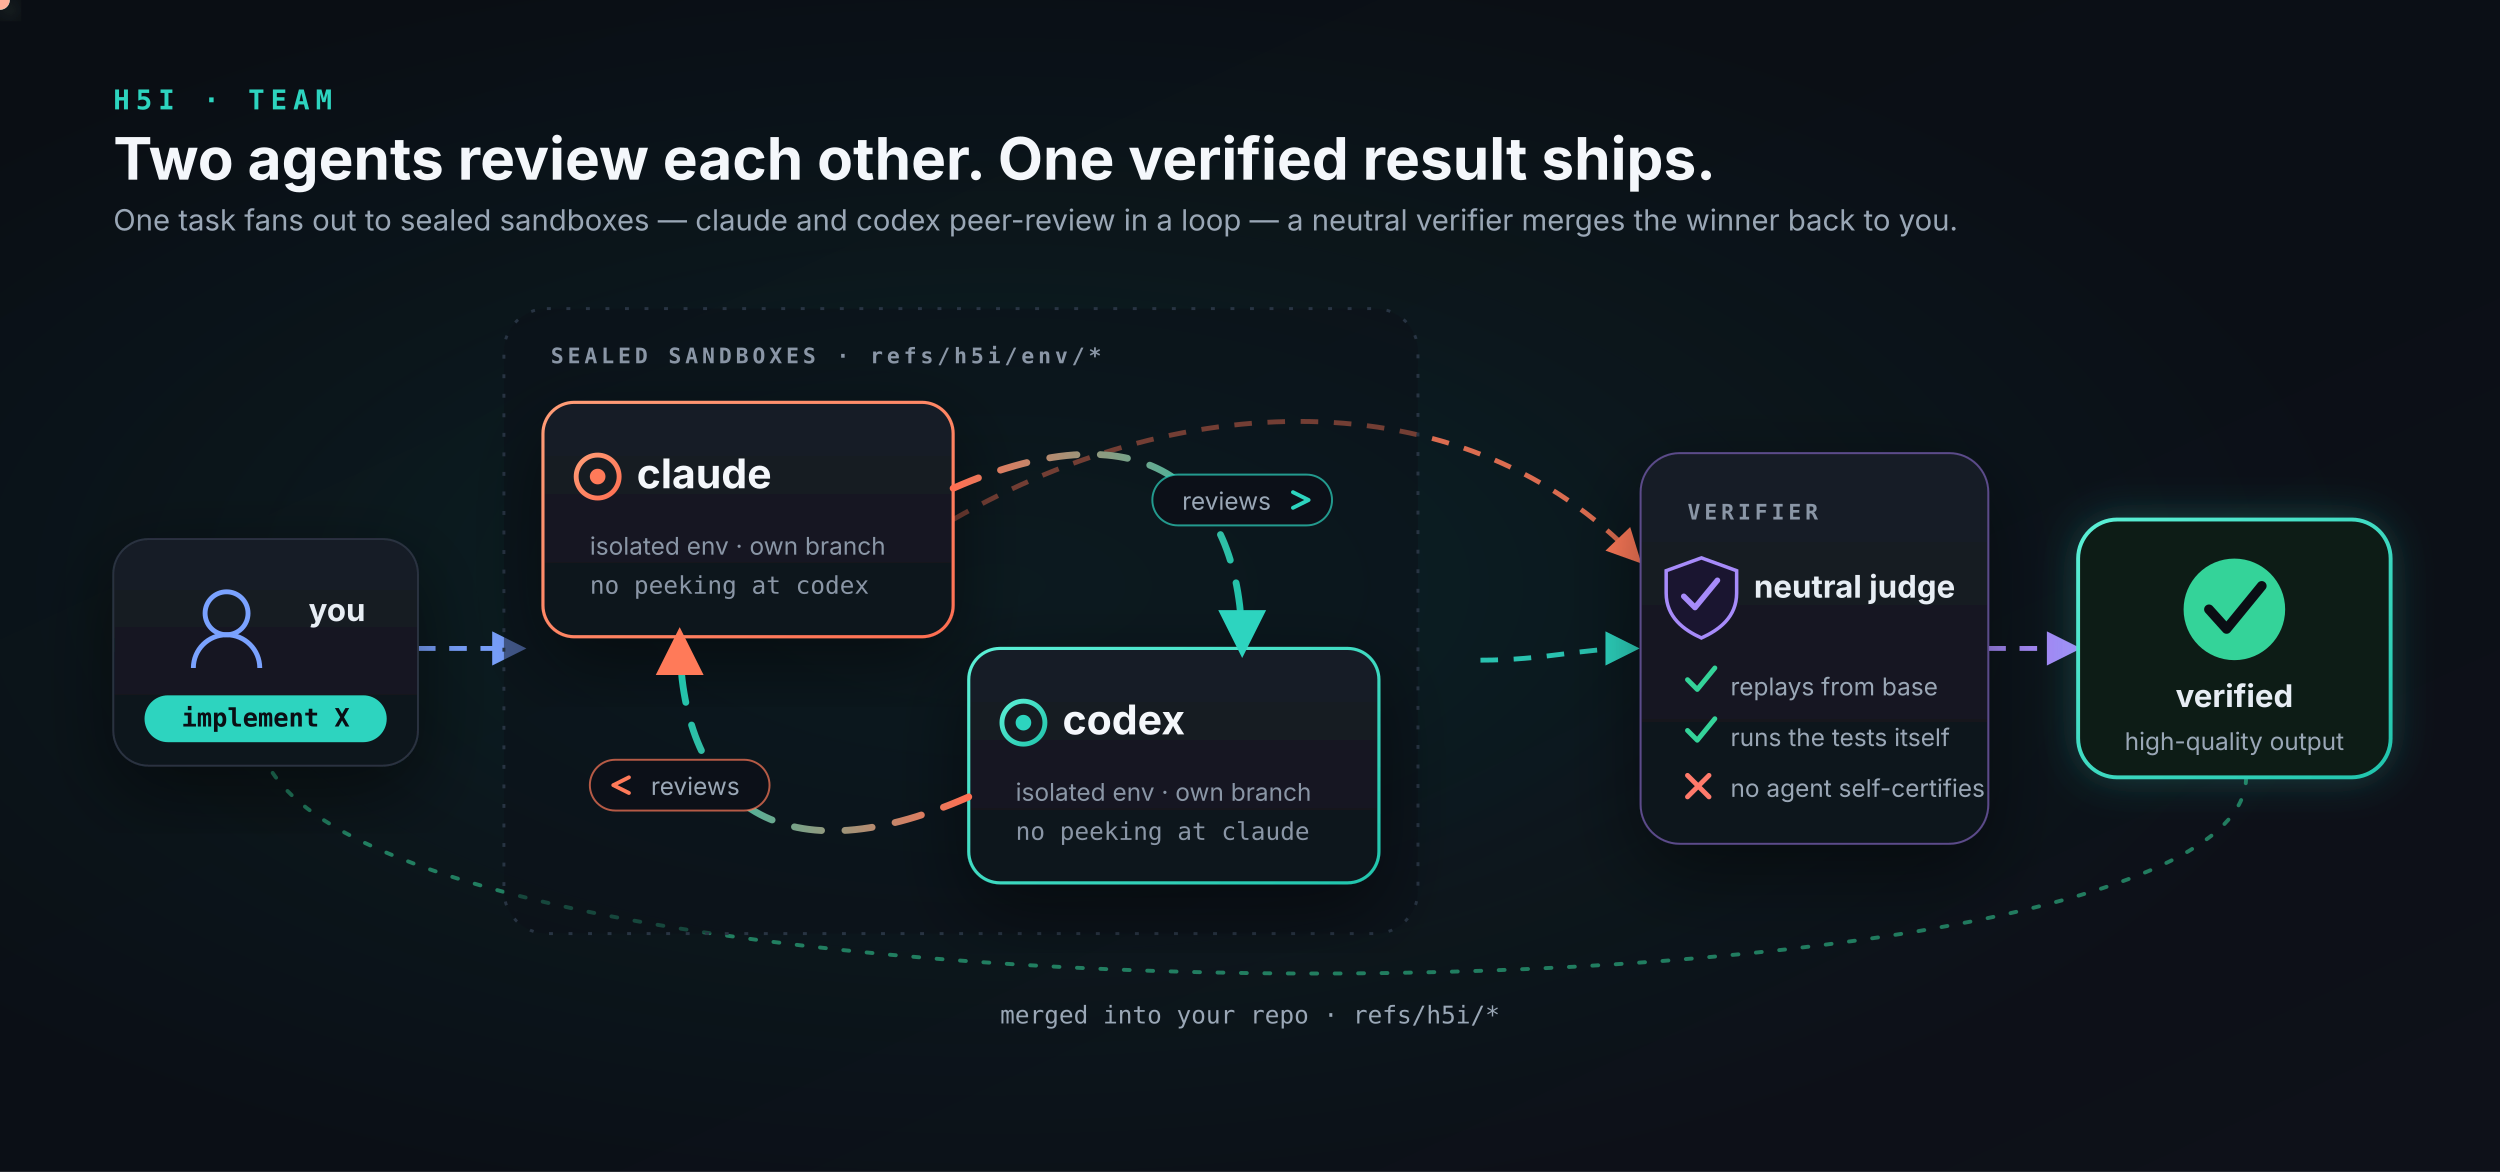
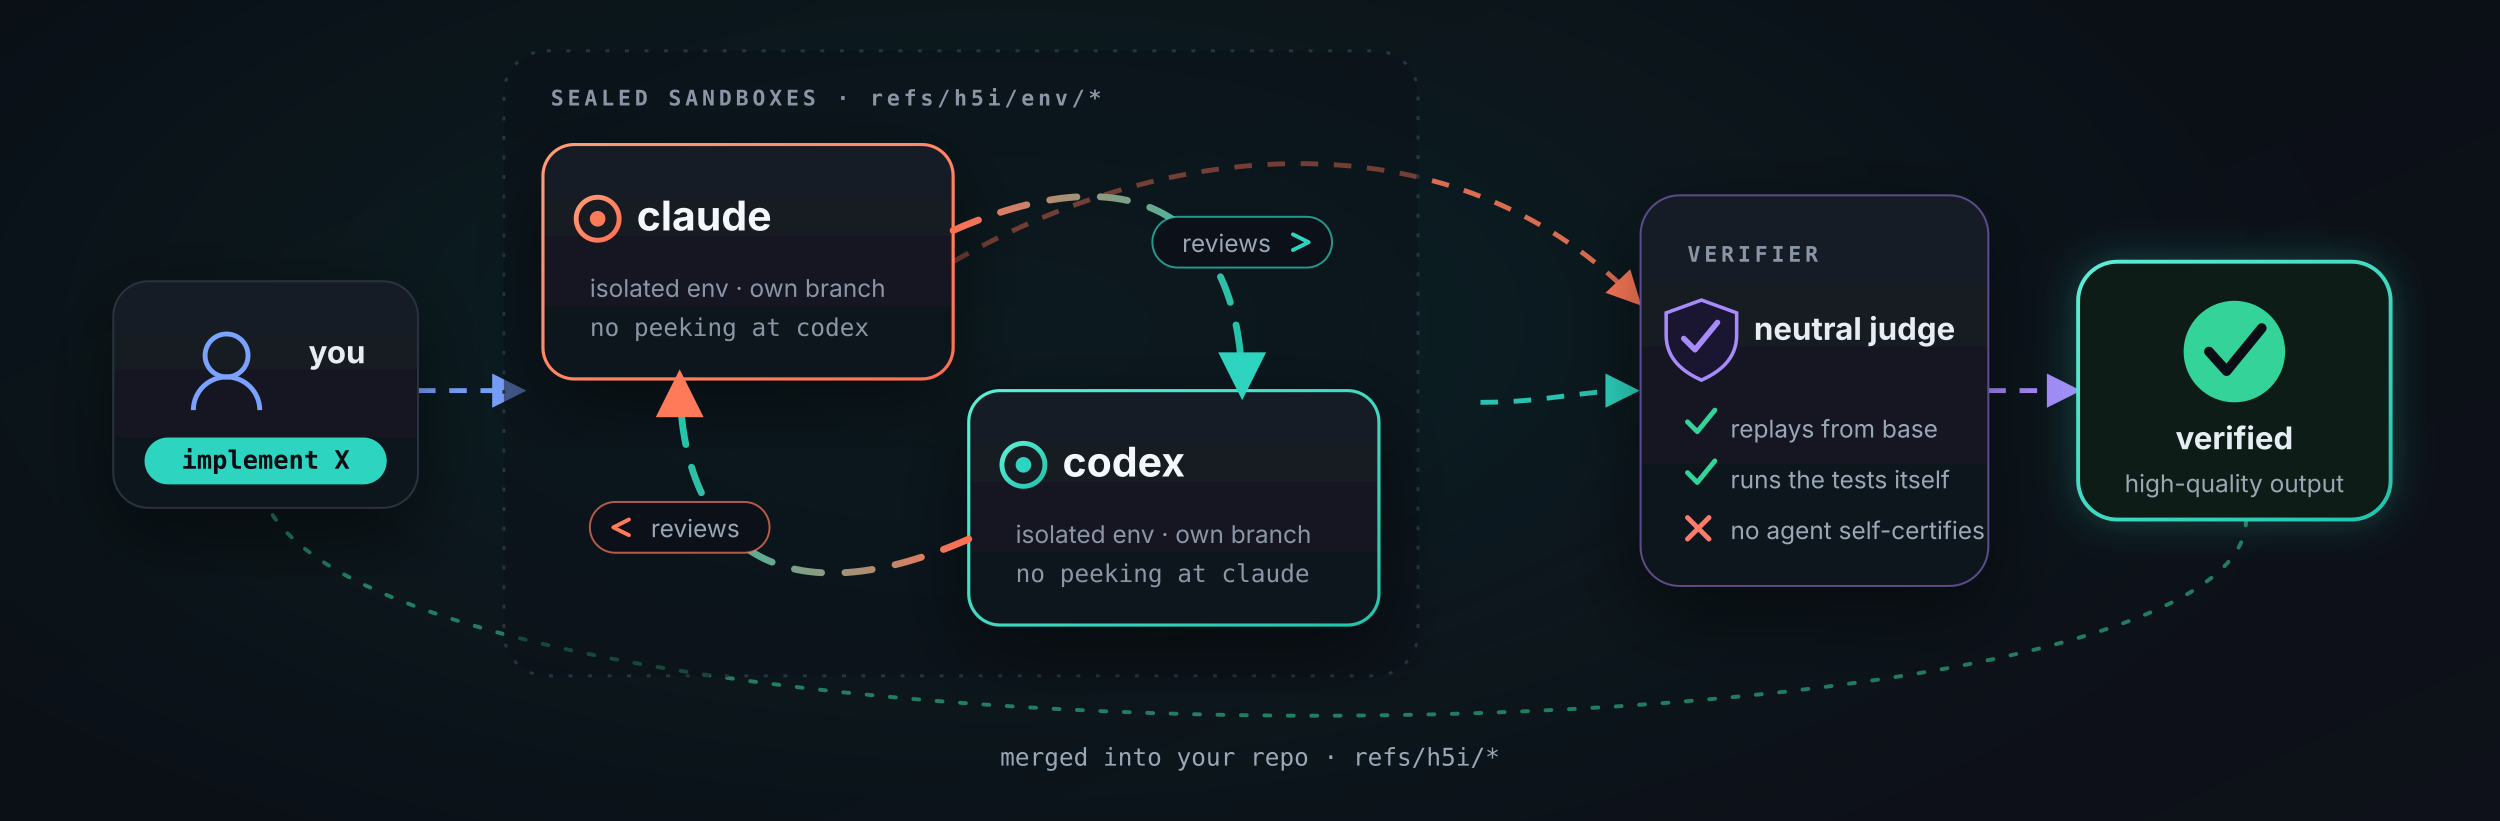
- <svg xmlns="http://www.w3.org/2000/svg" xmlns:xlink="http://www.w3.org/1999/xlink" viewBox="0 0 1280 600" width="1280" height="600" font-family="'Space Grotesk', 'Inter', system-ui, sans-serif" role="img" aria-label="h5i team: one task fans out to claude and codex in sealed sandboxes; they peer-review each other in a continuous loop; a neutral verifier replays and tests every candidate; the one verified result is merged back into your repo.">
+ <svg xmlns="http://www.w3.org/2000/svg" xmlns:xlink="http://www.w3.org/1999/xlink" viewBox="0 132 1280 420" width="1280" height="420" font-family="'Space Grotesk', 'Inter', system-ui, sans-serif" role="img" aria-label="h5i team: one task fans out to claude and codex in sealed sandboxes; they peer-review each other in a continuous loop; a neutral verifier replays and tests every candidate; the one verified result is merged back into your repo.">
  <defs>
    <linearGradient id="bg" x1="0" y1="0" x2="1" y2="1">
      <stop offset="0%" stop-color="#0a0e14" />
      <stop offset="55%" stop-color="#0b0f16" />
      <stop offset="100%" stop-color="#0e1119" />
    </linearGradient>
    <radialGradient id="centerGlow" cx="40%" cy="50%" r="55%">
      <stop offset="0%" stop-color="#13e0c4" stop-opacity="0.10" />
      <stop offset="60%" stop-color="#13e0c4" stop-opacity="0.03" />
      <stop offset="100%" stop-color="#13e0c4" stop-opacity="0" />
    </radialGradient>
    <linearGradient id="panel" x1="0" y1="0" x2="0" y2="1">
      <stop offset="0%" stop-color="#171d27" />
      <stop offset="100%" stop-color="#0f141c" />
    </linearGradient>
    <linearGradient id="coral" x1="0" y1="0" x2="1" y2="1">
      <stop offset="0%" stop-color="#ff9d77" />
      <stop offset="100%" stop-color="#ff6f52" />
    </linearGradient>
    <linearGradient id="mint" x1="0" y1="0" x2="1" y2="1">
      <stop offset="0%" stop-color="#5cf0d6" />
      <stop offset="100%" stop-color="#21c4ac" />
    </linearGradient>
    <linearGradient id="loopGrad" x1="0" y1="0" x2="1" y2="0">
      <stop offset="0%" stop-color="#ff6f52" />
      <stop offset="100%" stop-color="#21c4ac" />
    </linearGradient>
    <linearGradient id="loopGradR" x1="0" y1="0" x2="1" y2="0">
      <stop offset="0%" stop-color="#21c4ac" />
      <stop offset="100%" stop-color="#ff6f52" />
    </linearGradient>
    <filter id="cardShadow" x="-30%" y="-30%" width="160%" height="160%">
      <feDropShadow dx="0" dy="14" stdDeviation="20" flood-color="#000000" flood-opacity="0.45" />
    </filter>
    <filter id="glowCoral" x="-60%" y="-60%" width="220%" height="220%">
      <feDropShadow dx="0" dy="0" stdDeviation="6" flood-color="#ff7a59" flood-opacity="0.9" />
    </filter>
    <filter id="glowMint" x="-60%" y="-60%" width="220%" height="220%">
      <feDropShadow dx="0" dy="0" stdDeviation="6" flood-color="#34d8c0" flood-opacity="0.9" />
    </filter>
    <filter id="softGlow" x="-50%" y="-50%" width="200%" height="200%">
      <feDropShadow dx="0" dy="0" stdDeviation="10" flood-color="#34d8c0" flood-opacity="0.25" />
    </filter>
    <marker id="aBlue" viewBox="0 0 10 10" refX="8" refY="5" markerWidth="7" markerHeight="7" orient="auto-start-reverse">
      <path d="M0,0 L10,5 L0,10 Z" fill="#7aa2ff" />
    </marker>
    <marker id="aCoral" viewBox="0 0 10 10" refX="8" refY="5" markerWidth="7" markerHeight="7" orient="auto-start-reverse">
      <path d="M0,0 L10,5 L0,10 Z" fill="#ff7a59" />
    </marker>
    <marker id="aMint" viewBox="0 0 10 10" refX="8" refY="5" markerWidth="7" markerHeight="7" orient="auto-start-reverse">
      <path d="M0,0 L10,5 L0,10 Z" fill="#2dd4bf" />
    </marker>
    <marker id="aViolet" viewBox="0 0 10 10" refX="8" refY="5" markerWidth="7" markerHeight="7" orient="auto-start-reverse">
      <path d="M0,0 L10,5 L0,10 Z" fill="#a78bfa" />
    </marker>
    <marker id="aGreen" viewBox="0 0 10 10" refX="8" refY="5" markerWidth="7" markerHeight="7" orient="auto-start-reverse">
      <path d="M0,0 L10,5 L0,10 Z" fill="#34d399" />
    </marker>
    <style>
      .mono   { font-family: 'Space Mono', ui-monospace, SFMono-Regular, Menlo, monospace; }
      .eyebrow{ fill:#2dd4bf; font-size:14px; font-weight:700; letter-spacing:0.22em; }
      .title  { fill:#f4f7fb; font-size:30px; font-weight:700; }
      .sub    { fill:#9aa7b6; font-size:15px; }
      .stage  { fill:#8a96a6; font-size:11px; font-weight:700; letter-spacing:0.18em; }
      .agent  { fill:#f4f7fb; font-size:21px; font-weight:700; }
      .meta   { fill:#8a96a6; font-size:12.5px; }
      .label  { fill:#e7edf4; font-size:16px; font-weight:700; }
      .small  { fill:#9aa7b6; font-size:12.5px; }
      .chip   { fill:#0a0e14; font-size:13px; font-weight:800; }
      .ok     { fill:#34d399; font-weight:800; }
      .no     { fill:#ff7a6b; font-weight:800; }
      .loopcap{ fill:#cfe9e3; font-size:12px; font-weight:700; letter-spacing:0.12em; }
    </style>
  </defs>
  <rect width="1280" height="600" fill="url(#bg)" />
  <rect width="1280" height="600" fill="url(#centerGlow)" />
-   <text x="58" y="56" class="mono eyebrow">H5I · TEAM</text>
-   <text x="58" y="92" class="title">Two agents review each other. One verified result ships.</text>
-   <text x="58" y="118" class="sub">One task fans out to sealed sandboxes — claude and codex peer-review in a loop — a neutral verifier merges the winner back to you.</text>
  <path d="M214,332 L266,332" fill="none" stroke="#7aa2ff" stroke-width="2.5" stroke-dasharray="9 7" marker-end="url(#aBlue)">
    <animate attributeName="stroke-dashoffset" from="16" to="0" dur="0.8s" repeatCount="indefinite" />
  </path>
  <path d="M488,266 C610,196 752,196 838,286" fill="none" stroke="#ff7a59" stroke-width="2.5" stroke-opacity="0.85" stroke-dasharray="9 8" marker-end="url(#aCoral)">
    <animate attributeName="stroke-dashoffset" from="17" to="0" dur="1.0s" repeatCount="indefinite" />
  </path>
  <path d="M758,338 C792,338 808,332 836,332" fill="none" stroke="#2dd4bf" stroke-width="2.5" stroke-opacity="0.9" stroke-dasharray="9 8" marker-end="url(#aMint)">
    <animate attributeName="stroke-dashoffset" from="17" to="0" dur="1.0s" repeatCount="indefinite" />
  </path>
  <path d="M1018,332 L1062,332" fill="none" stroke="#a78bfa" stroke-width="2.5" stroke-dasharray="9 7" marker-end="url(#aViolet)">
    <animate attributeName="stroke-dashoffset" from="16" to="0" dur="0.8s" repeatCount="indefinite" />
  </path>
  <path d="M1150,398 C1150,536 132,536 132,372" fill="none" stroke="#34d399" stroke-width="2" stroke-opacity="0.55" stroke-dasharray="3 9" stroke-linecap="round" marker-end="url(#aGreen)">
    <animate attributeName="stroke-dashoffset" from="24" to="0" dur="1.3s" repeatCount="indefinite" />
  </path>
  <text x="640" y="524" text-anchor="middle" class="small mono">merged into your repo · refs/h5i/*</text>
  <g filter="url(#cardShadow)">
    <rect x="58" y="276" width="156" height="116" rx="18" fill="url(#panel)" stroke="#2a3340" />
  </g>
  <g transform="translate(96 300)">
    <circle cx="20" cy="14" r="11" fill="none" stroke="#7aa2ff" stroke-width="2.5" />
    <path d="M3,42 a17,17 0 0 1 34,0" fill="none" stroke="#7aa2ff" stroke-width="2.5" />
  </g>
  <text x="158" y="318" class="label">you</text>
  <rect x="74" y="356" width="124" height="24" rx="12" fill="#2dd4bf" />
  <text x="136" y="372" text-anchor="middle" class="mono chip">implement X</text>
  <rect x="258" y="158" width="468" height="320" rx="22" fill="#0c1018" fill-opacity="0.5" stroke="#283443" stroke-dasharray="2 8" stroke-width="1.5" />
  <text x="282" y="186" class="mono stage">SEALED SANDBOXES · refs/h5i/env/*</text>
  <g filter="url(#cardShadow)">
    <rect x="278" y="206" width="210" height="120" rx="16" fill="url(#panel)" stroke="url(#coral)" stroke-width="1.6" />
  </g>
  <circle cx="306" cy="244" r="11" fill="none" stroke="url(#coral)" stroke-width="2.5" />
  <circle cx="306" cy="244" r="4" fill="#ff7a59" />
  <text x="326" y="250" class="agent">claude</text>
  <text x="302" y="284" class="meta">isolated env · own branch</text>
  <text x="302" y="304" class="meta mono">no peeking at codex</text>
  <g filter="url(#cardShadow)">
    <rect x="496" y="332" width="210" height="120" rx="16" fill="url(#panel)" stroke="url(#mint)" stroke-width="1.6" />
  </g>
  <circle cx="524" cy="370" r="11" fill="none" stroke="url(#mint)" stroke-width="2.5" />
  <circle cx="524" cy="370" r="4" fill="#2dd4bf" />
  <text x="544" y="376" class="agent">codex</text>
  <text x="520" y="410" class="meta">isolated env · own branch</text>
  <text x="520" y="430" class="meta mono">no peeking at claude</text>
  <path id="arcTop" d="M488,250 C588,206 636,250 636,332" fill="none" stroke="url(#loopGrad)" stroke-width="3.5" stroke-linecap="round" stroke-dasharray="14 12" marker-end="url(#aMint)">
    <animate attributeName="stroke-dashoffset" from="26" to="0" dur="1.1s" repeatCount="indefinite" />
  </path>
  <path id="arcBot" d="M496,408 C396,452 348,408 348,326" fill="none" stroke="url(#loopGradR)" stroke-width="3.5" stroke-linecap="round" stroke-dasharray="14 12" marker-end="url(#aCoral)">
    <animate attributeName="stroke-dashoffset" from="26" to="0" dur="1.1s" repeatCount="indefinite" />
  </path>
  <circle r="5" fill="#7df5e0" filter="url(#glowMint)">
    <animateMotion dur="1.6s" repeatCount="indefinite" rotate="auto">
      <mpath xlink:href="#arcTop" />
    </animateMotion>
    <animate attributeName="opacity" values="0;1;1;0" keyTimes="0;0.1;0.85;1" dur="1.6s" repeatCount="indefinite" />
  </circle>
  <circle r="5" fill="#ffb199" filter="url(#glowCoral)">
    <animateMotion dur="1.6s" repeatCount="indefinite" rotate="auto">
      <mpath xlink:href="#arcBot" />
    </animateMotion>
    <animate attributeName="opacity" values="0;1;1;0" keyTimes="0;0.1;0.85;1" dur="1.6s" repeatCount="indefinite" />
  </circle>
  <g transform="translate(636 256)">
    <rect x="-46" y="-13" width="92" height="26" rx="13" fill="#0c1018" stroke="#2dd4bf" stroke-opacity="0.7" />
    <text x="-8" y="5" text-anchor="middle" class="small" fill="#9ff0df">reviews</text>
    <path d="M26,-4 l8,4 l-8,4" fill="none" stroke="#2dd4bf" stroke-width="2" stroke-linecap="round" stroke-linejoin="round" />
  </g>
  <g transform="translate(348 402)">
    <rect x="-46" y="-13" width="92" height="26" rx="13" fill="#0c1018" stroke="#ff7a59" stroke-opacity="0.7" />
    <path d="M-26,-4 l-8,4 l8,4" fill="none" stroke="#ff7a59" stroke-width="2" stroke-linecap="round" stroke-linejoin="round" />
    <text x="8" y="5" text-anchor="middle" class="small" fill="#ffb199">reviews</text>
  </g>
  <g filter="url(#cardShadow)">
    <rect x="840" y="232" width="178" height="200" rx="20" fill="url(#panel)" stroke="#5b4b8a" />
  </g>
  <text x="864" y="266" class="mono stage" fill="#b9a7ff">VERIFIER</text>
  <g transform="translate(858 284) scale(0.82)">
    <path d="M16,2 l22,8 v14 c0,15 -11,23 -22,28 c-11,-5 -22,-13 -22,-28 v-14 Z" fill="#1a1530" stroke="#a78bfa" stroke-width="2.2" />
    <path d="M5,26 l7,7 l14,-17" fill="none" stroke="#a78bfa" stroke-width="3.5" stroke-linecap="round" stroke-linejoin="round" />
  </g>
  <text x="898" y="306" class="label">neutral judge</text>
  <g transform="translate(864 352)">
    <path d="M0,-4 l5,5 l9,-11" fill="none" stroke="#34d399" stroke-width="2.5" stroke-linecap="round" stroke-linejoin="round" />
    <text x="22" y="4" class="small">replays from base</text>
  </g>
  <g transform="translate(864 378)">
    <path d="M0,-4 l5,5 l9,-11" fill="none" stroke="#34d399" stroke-width="2.5" stroke-linecap="round" stroke-linejoin="round" />
    <text x="22" y="4" class="small">runs the tests itself</text>
  </g>
  <g transform="translate(864 404)">
    <path d="M0,-7 l11,11 M11,-7 l-11,11" fill="none" stroke="#ff7a6b" stroke-width="2.5" stroke-linecap="round" />
    <text x="22" y="4" class="small">no agent self-certifies</text>
  </g>
  <g filter="url(#softGlow)">
    <rect x="1064" y="266" width="160" height="132" rx="20" fill="#0e1a16" stroke="url(#mint)" stroke-width="2" />
  </g>
  <circle cx="1144" cy="312" r="26" fill="#34d399">
    <animate attributeName="r" values="25;27;25" dur="2.4s" repeatCount="indefinite" />
  </circle>
  <path d="M1131,312 l9,10 l18,-22" fill="none" stroke="#0a0e14" stroke-width="5" stroke-linecap="round" stroke-linejoin="round" />
  <text x="1144" y="362" text-anchor="middle" class="label">verified</text>
  <text x="1144" y="384" text-anchor="middle" class="small">high-quality output</text>
</svg>
